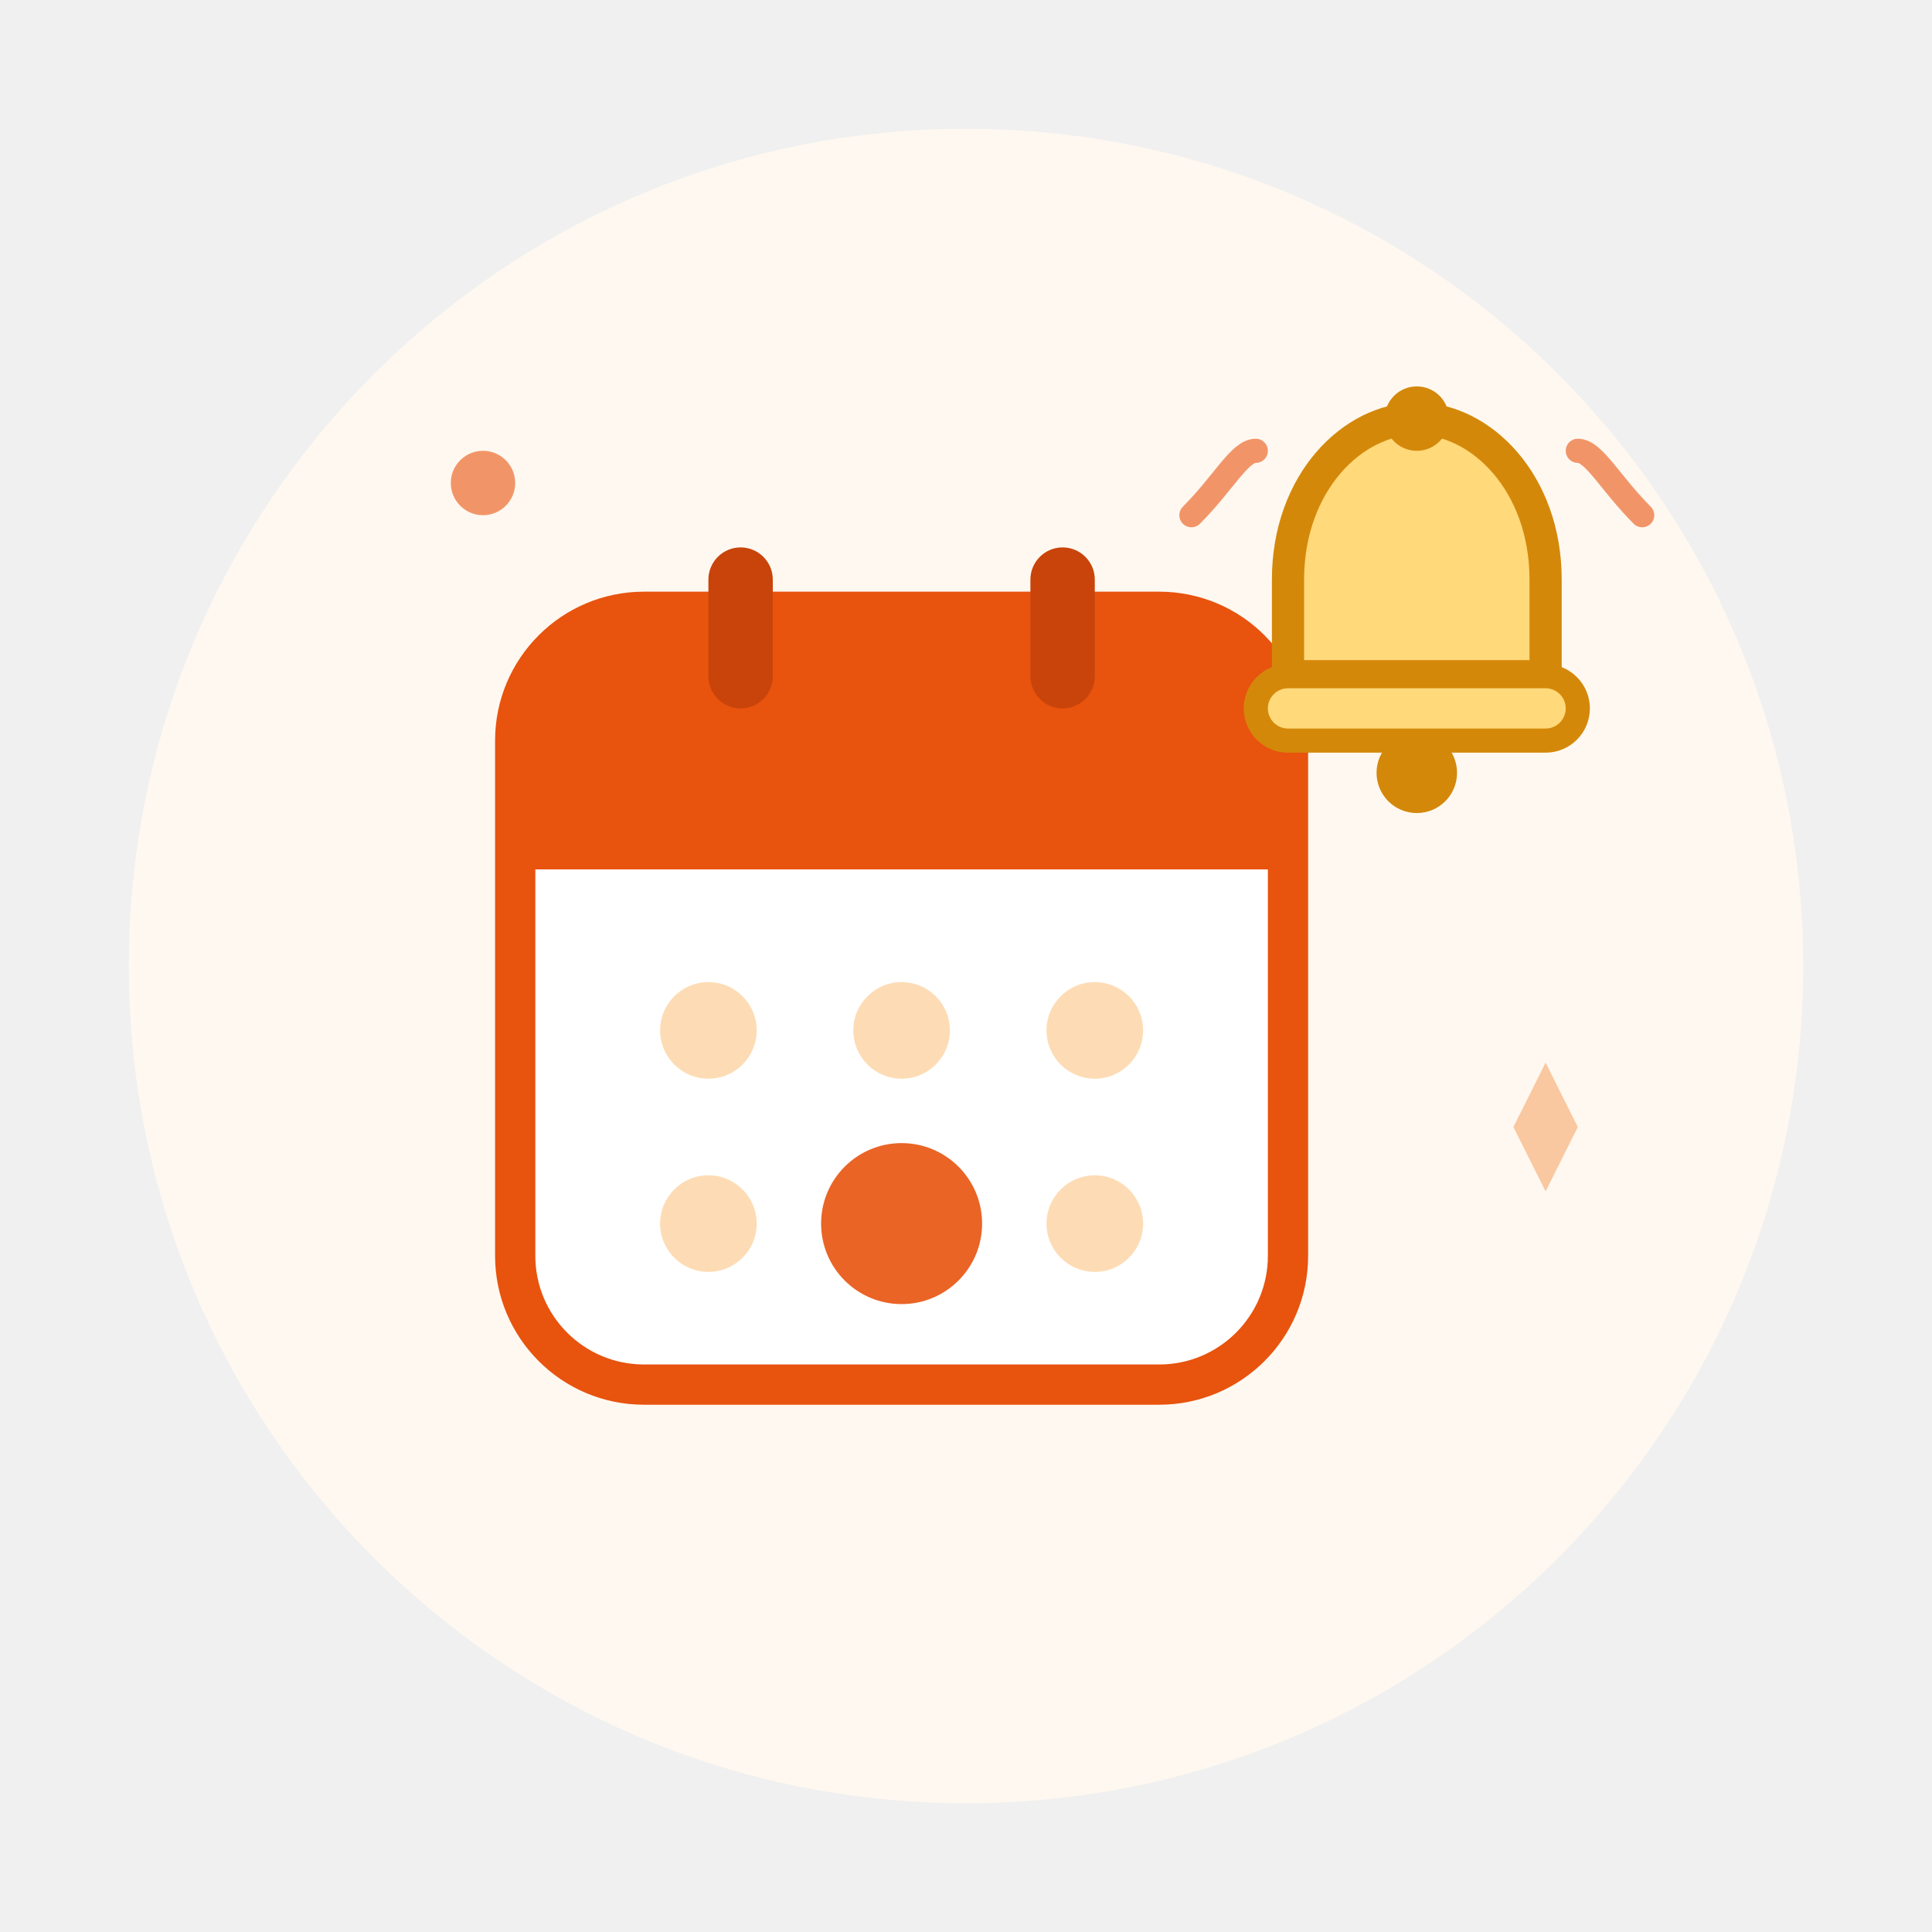
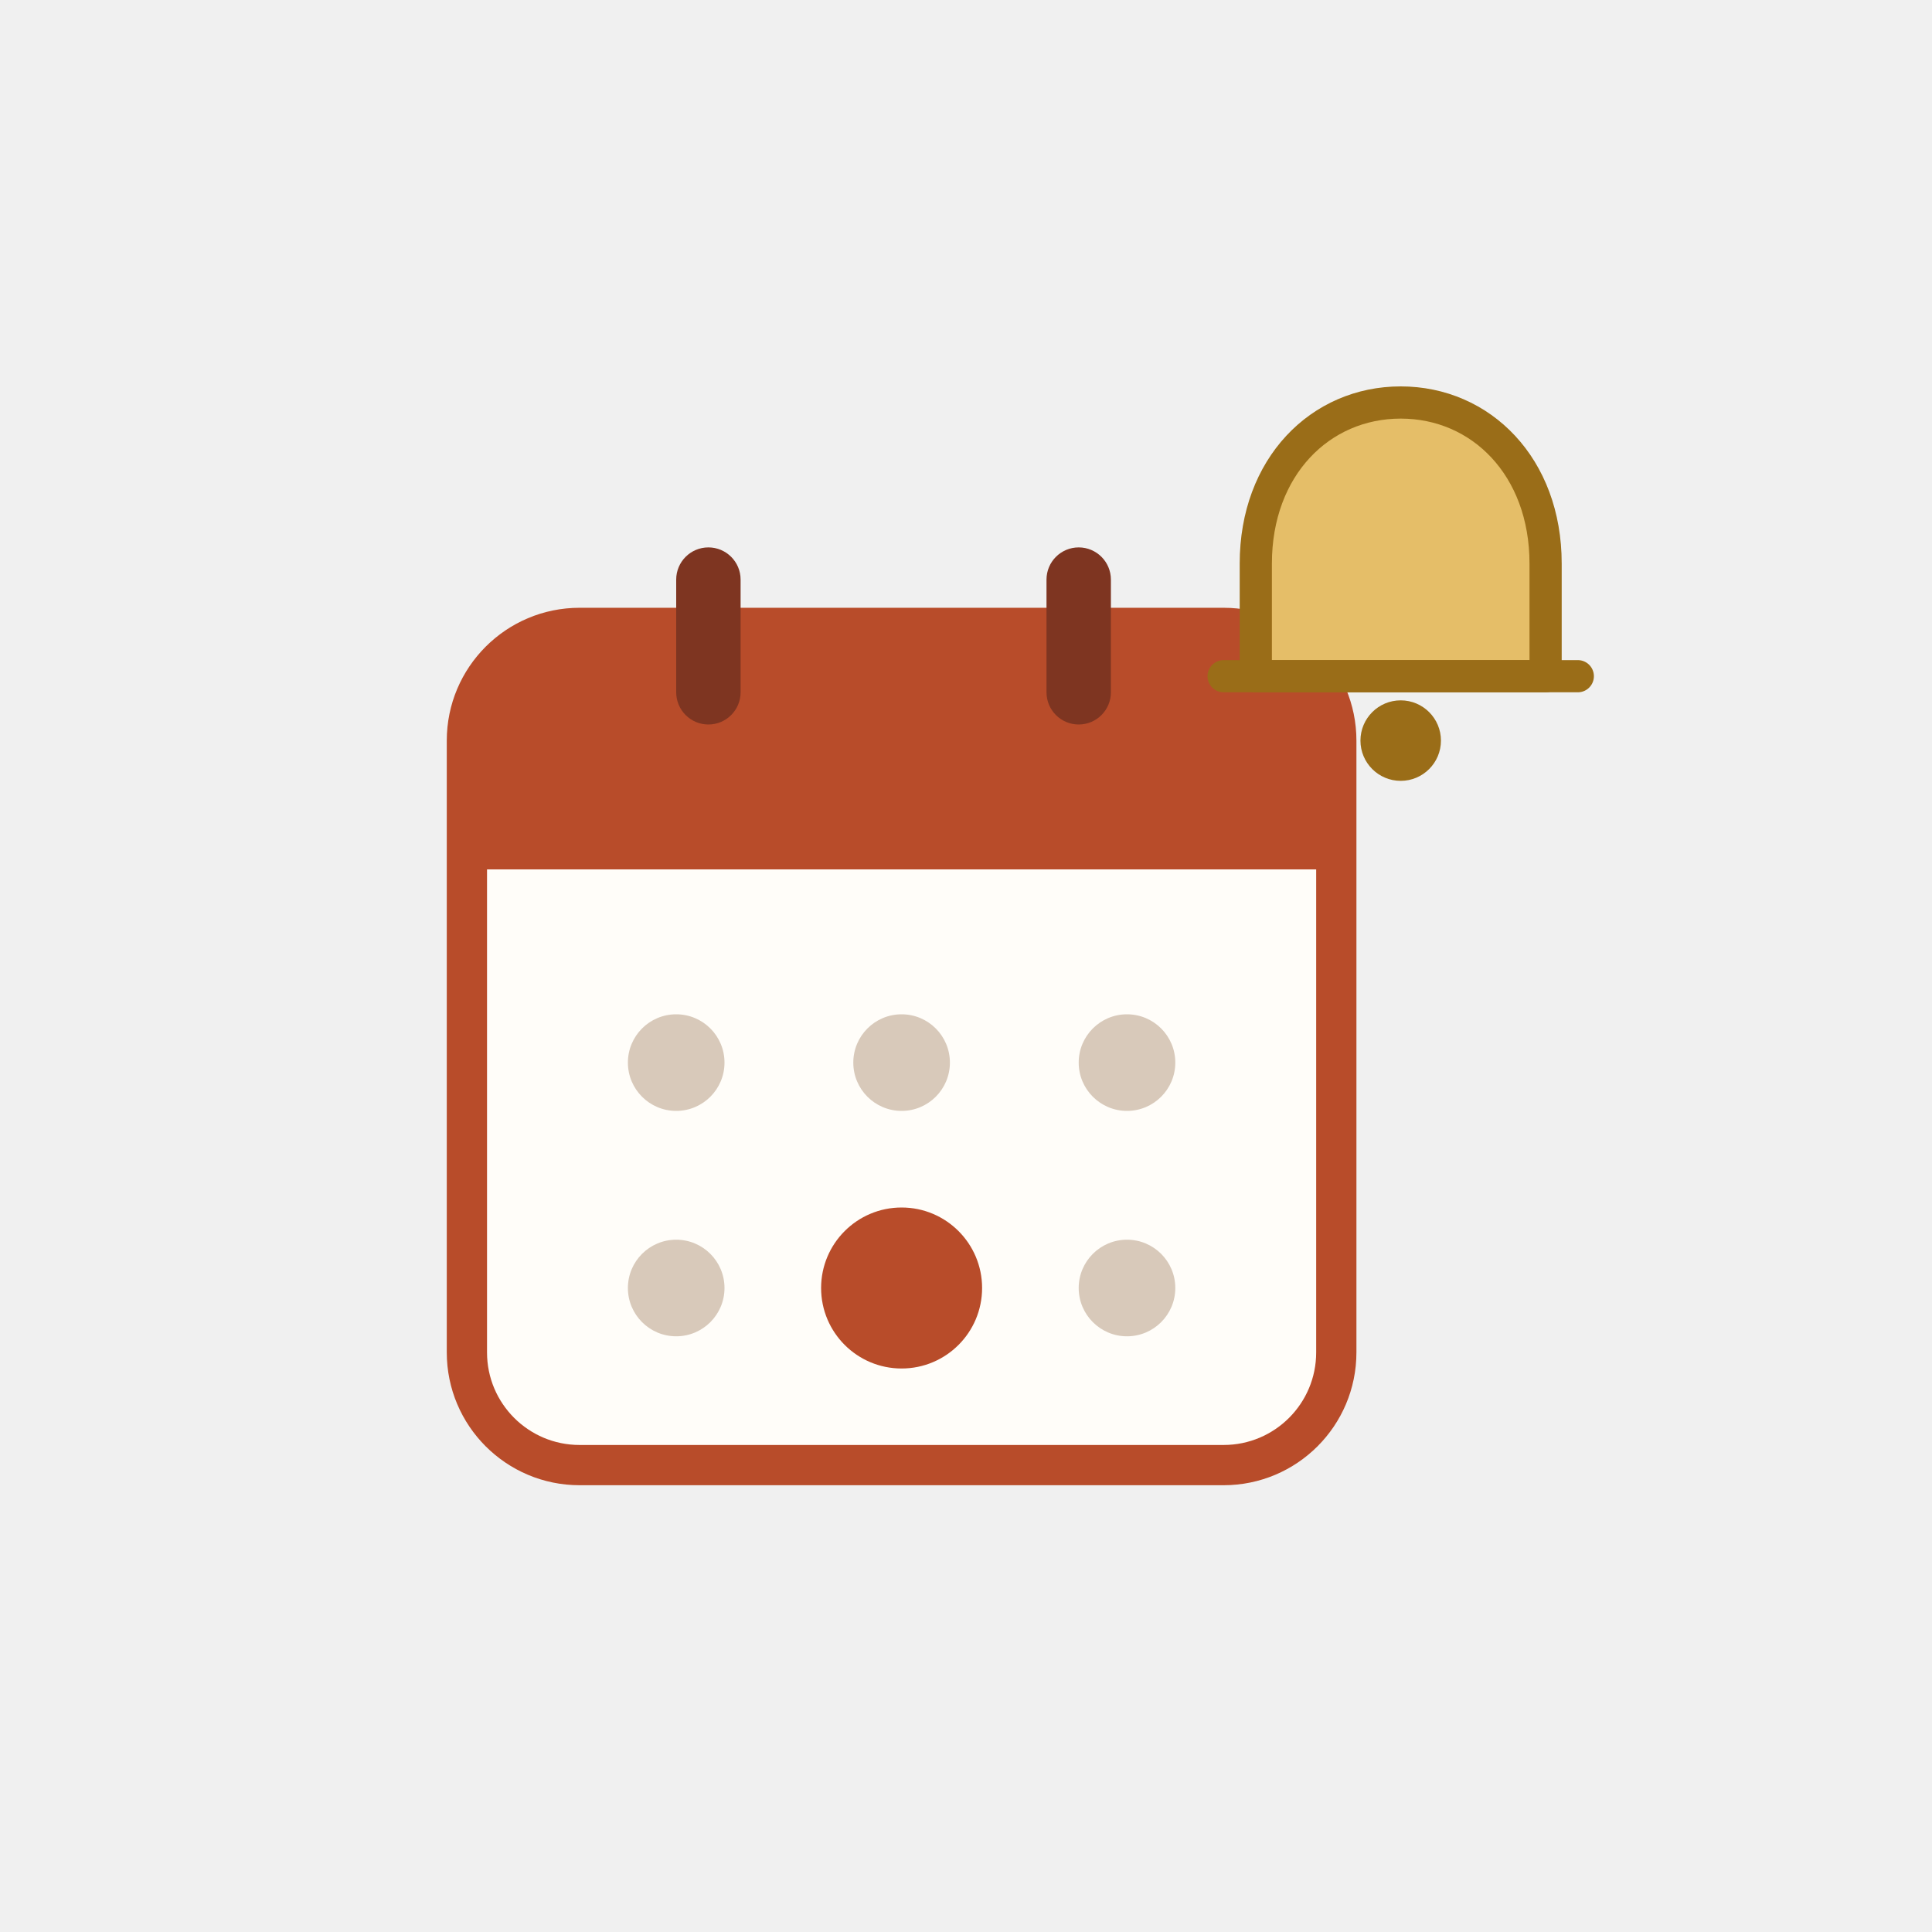
<svg xmlns="http://www.w3.org/2000/svg" viewBox="0 0 120 120" fill="none">
-   <circle cx="60" cy="60" r="52" fill="#FFF8F0" />
-   <rect x="32" y="38" width="48" height="48" rx="8" fill="#FFFFFF" stroke="#E8530E" stroke-width="2.5" stroke-linecap="round" stroke-linejoin="round" />
-   <rect x="32" y="38" width="48" height="16" rx="8" fill="#E8530E" />
-   <rect x="32" y="46" width="48" height="8" fill="#E8530E" />
-   <rect x="44" y="34" width="4" height="10" rx="2" fill="#C9440A" />
-   <rect x="64" y="34" width="4" height="10" rx="2" fill="#C9440A" />
-   <circle cx="44" cy="64" r="3" fill="#FDDCB5" />
-   <circle cx="56" cy="64" r="3" fill="#FDDCB5" />
-   <circle cx="68" cy="64" r="3" fill="#FDDCB5" />
-   <circle cx="44" cy="76" r="3" fill="#FDDCB5" />
-   <circle cx="56" cy="76" r="5" fill="#E8530E" opacity="0.9" />
-   <circle cx="68" cy="76" r="3" fill="#FDDCB5" />
-   <g transform="translate(72, 24)">
-     <path d="M8 12C8 6 12 2 16 2C20 2 24 6 24 12V18H8V12Z" fill="#FFD97A" stroke="#D4880A" stroke-width="2" stroke-linecap="round" stroke-linejoin="round" />
-     <rect x="6" y="18" width="20" height="4" rx="2" fill="#FFD97A" stroke="#D4880A" stroke-width="1.5" />
-     <circle cx="16" cy="24" r="2.5" fill="#D4880A" />
-     <circle cx="16" cy="2" r="2" fill="#D4880A" />
-     <path d="M2 8C4 6 5 4 6 4" stroke="#E8530E" stroke-width="1.5" stroke-linecap="round" opacity="0.6" />
-     <path d="M26 4C27 4 28 6 30 8" stroke="#E8530E" stroke-width="1.5" stroke-linecap="round" opacity="0.6" />
+   <rect x="29" y="39" width="54" height="52" rx="7" fill="#FFFDF9" stroke="#B84C2A" stroke-width="2.5" stroke-linecap="round" stroke-linejoin="round" />
+   <path d="M29 54V46C29 42.1 32.1 39 36 39H76C79.9 39 83 42.1 83 46V54H29Z" fill="#B84C2A" />
+   <rect x="42" y="34" width="4" height="11" rx="2" fill="#7E3521" />
+   <rect x="65" y="34" width="4" height="11" rx="2" fill="#7E3521" />
+   <circle cx="42" cy="66" r="3" fill="#D8C9BA" />
+   <circle cx="56" cy="66" r="3" fill="#D8C9BA" />
+   <circle cx="70" cy="66" r="3" fill="#D8C9BA" />
+   <circle cx="42" cy="80" r="3" fill="#D8C9BA" />
+   <circle cx="56" cy="80" r="5" fill="#B84C2A" />
+   <circle cx="70" cy="80" r="3" fill="#D8C9BA" />
+   <g transform="translate(70 22)">
+     <path d="M8 13C8 7 12 3 17 3C22 3 26 7 26 13V20H8V13Z" fill="#E5BE68" stroke="#9A6D18" stroke-width="2" stroke-linejoin="round" />
+     <path d="M6 20H28" stroke="#9A6D18" stroke-width="2" stroke-linecap="round" />
+     <circle cx="17" cy="24" r="2.5" fill="#9A6D18" />
  </g>
-   <circle cx="30" cy="30" r="2" fill="#E8530E" opacity="0.6" />
-   <path d="M94 70L96 66L98 70L96 74Z" fill="#F5A86C" opacity="0.6" />
</svg>
